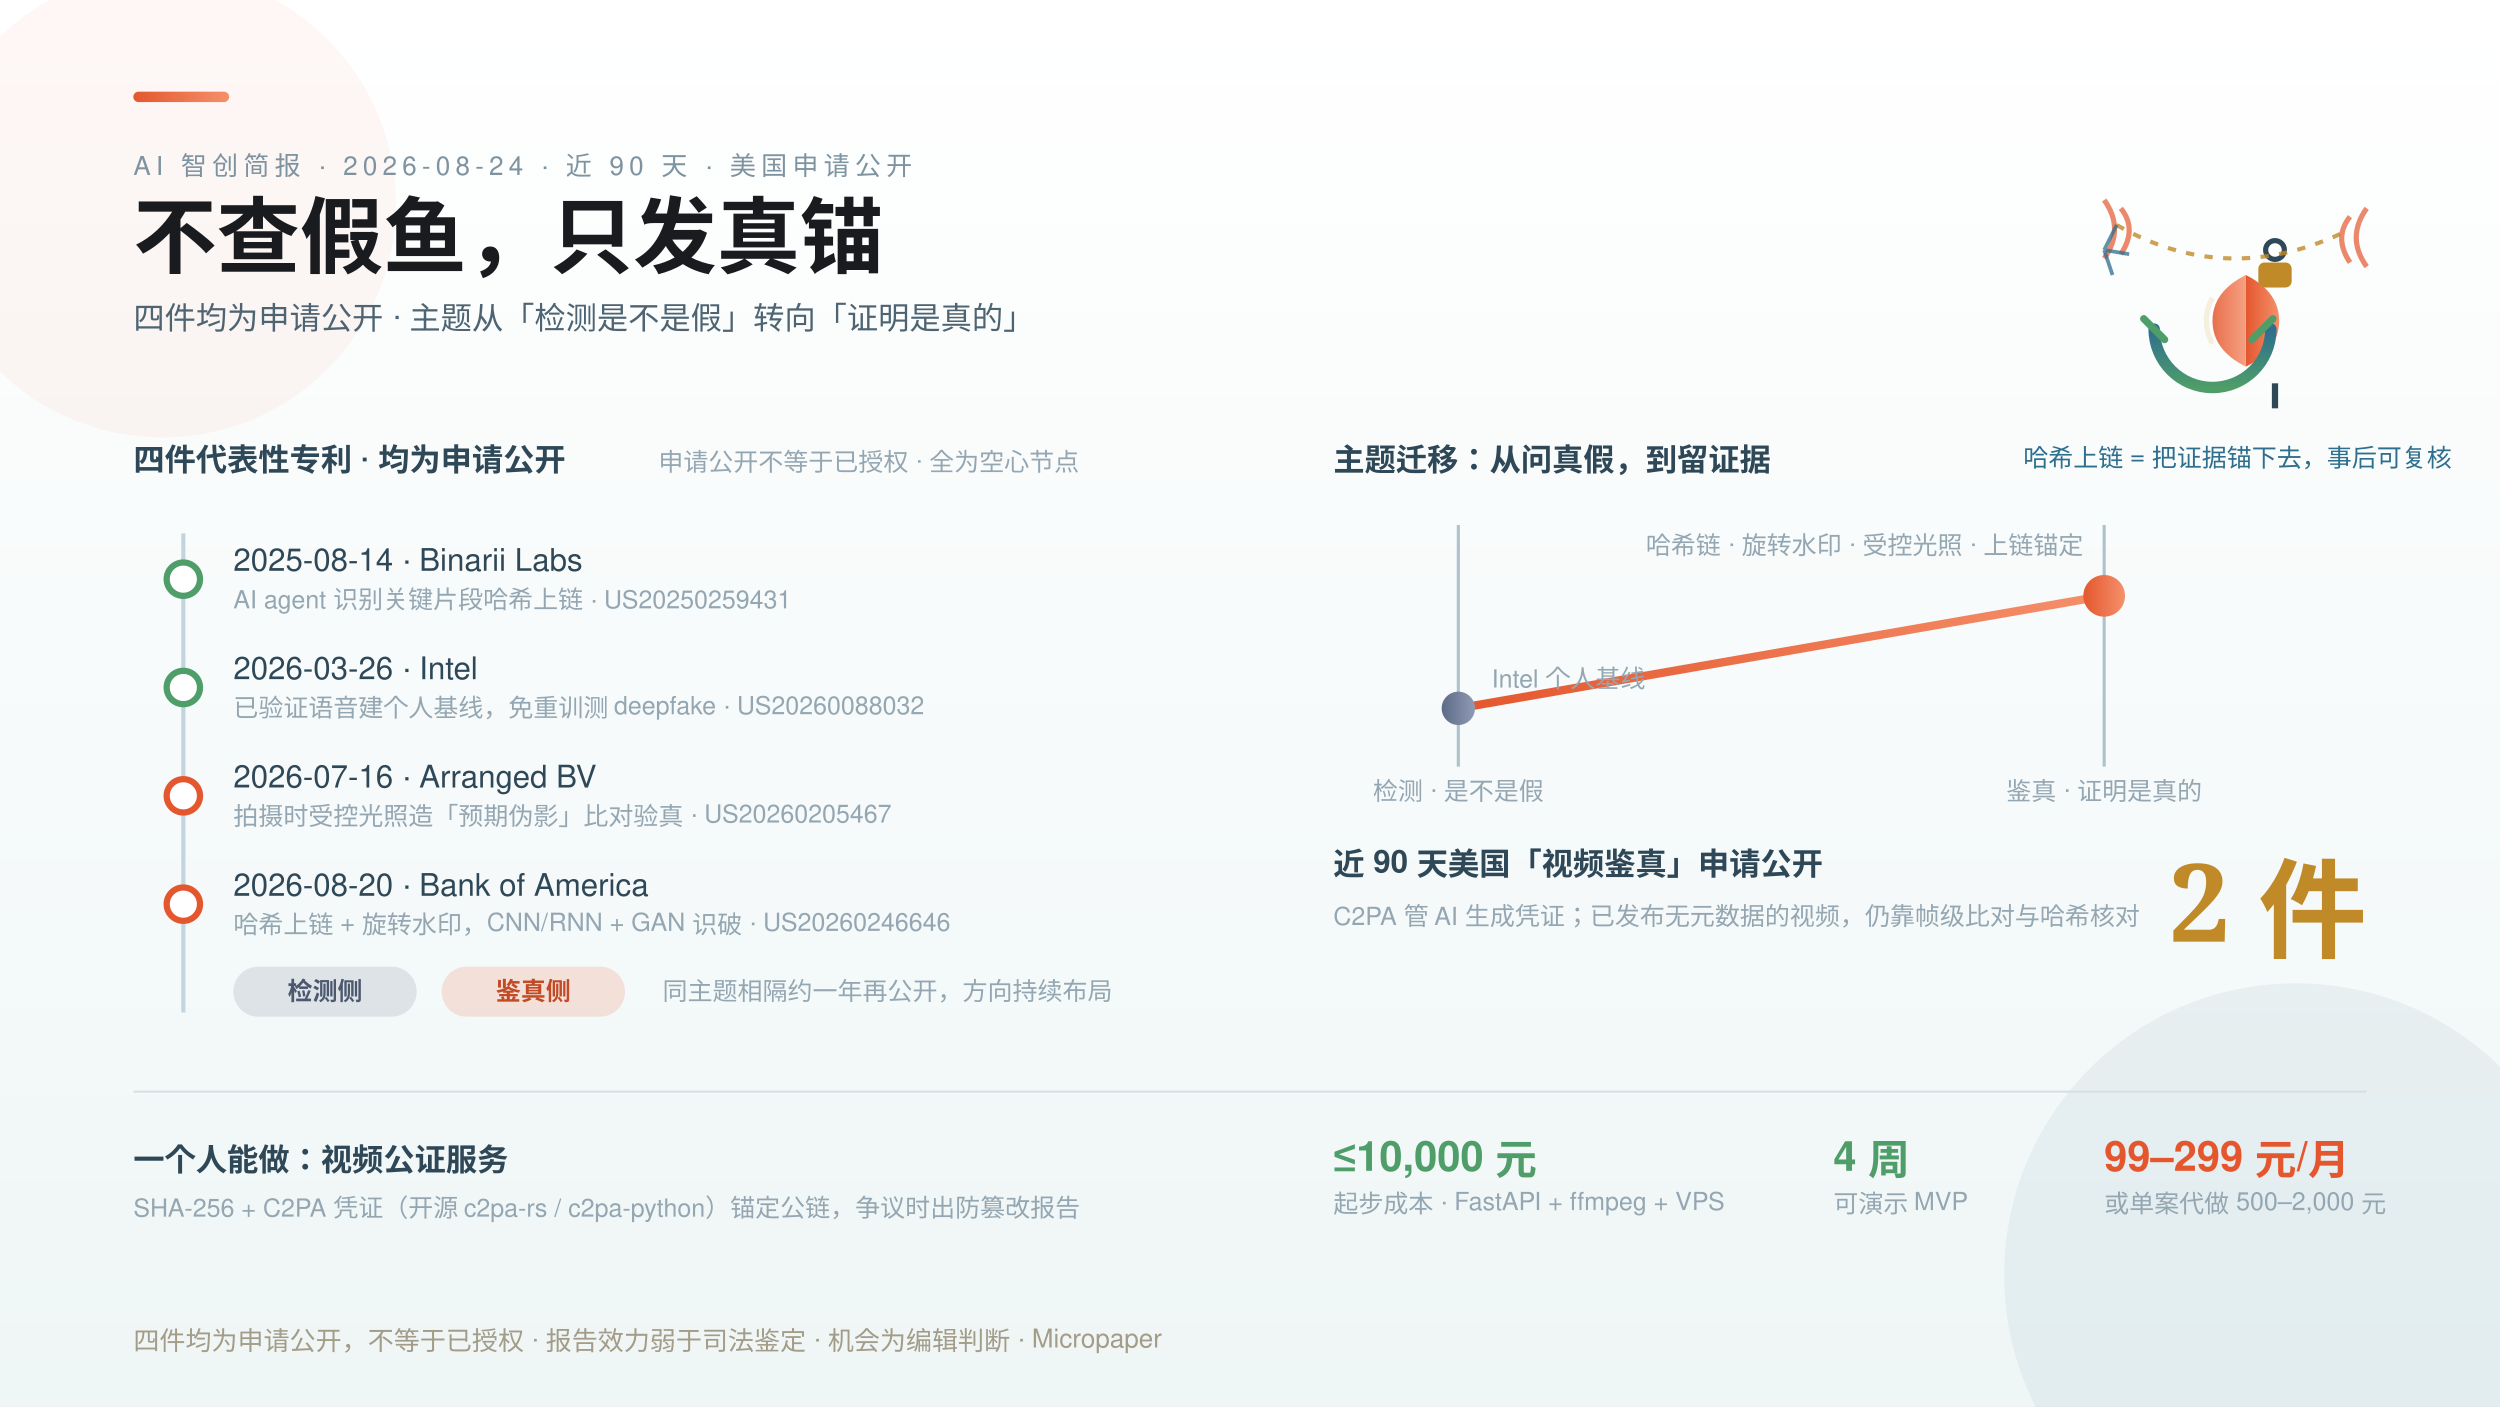
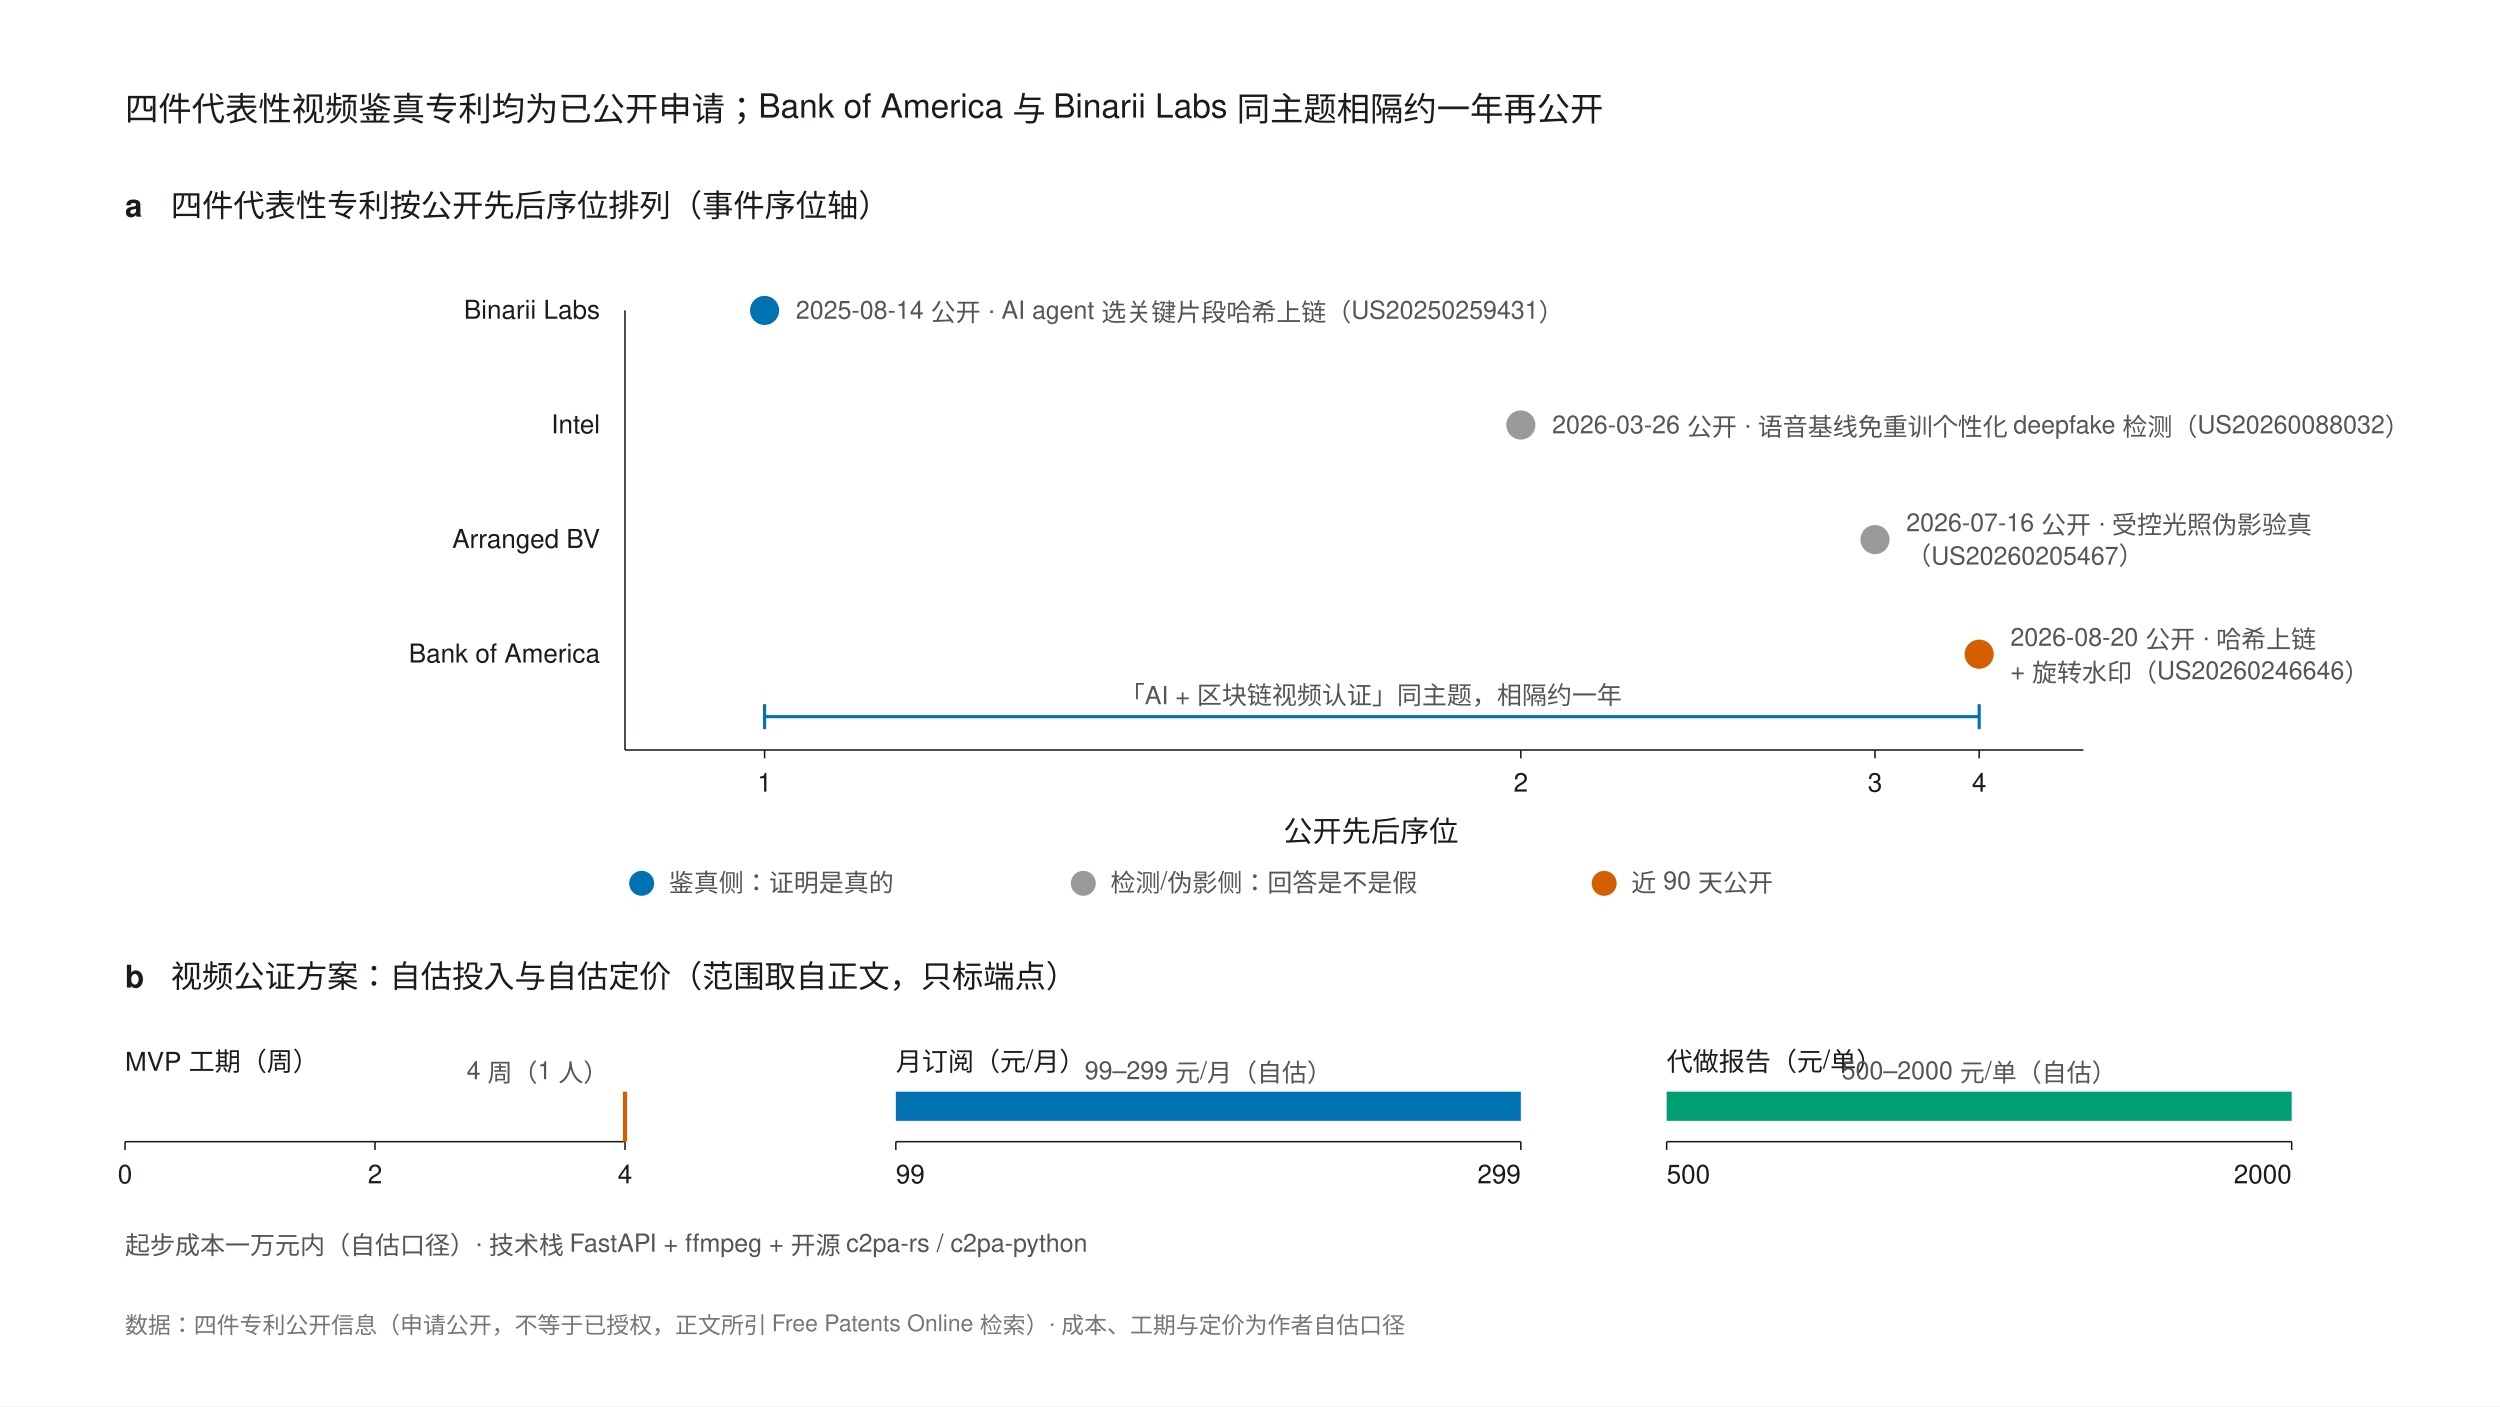
- <svg xmlns="http://www.w3.org/2000/svg" width="1200" height="675" viewBox="0 0 1200 675" font-family="'PingFang SC','Helvetica Neue',Helvetica,'Microsoft YaHei',sans-serif">
-   <defs>
-     <style>
-       .serif { font-family: 'Noto Serif SC','Songti SC','STSong',serif; }
-       .k { font-size: 12.5px; letter-spacing: 2.5px; fill: #7E93A0; }
-       .rl { font-size: 15px; fill: #2F4858; }
-       .val { font-size: 20px; font-weight: 700; }
-       .b { font-size: 12px; fill: #93A6B2; }
-     </style>
-     <linearGradient id="bg" x1="0" y1="0" x2="0" y2="1">
-       <stop offset="0" stop-color="#FFFFFF" />
-       <stop offset="1" stop-color="#EFF6F6" />
-     </linearGradient>
-     <linearGradient id="gNet" x1="0" y1="0" x2="1" y2="0">
-       <stop offset="0" stop-color="#2E6E8E" />
-       <stop offset="1" stop-color="#6FA6BE" />
-     </linearGradient>
-     <linearGradient id="gBuoy" x1="0" y1="0" x2="1" y2="0">
-       <stop offset="0" stop-color="#E4572E" />
-       <stop offset="1" stop-color="#F4906B" />
-     </linearGradient>
-     <linearGradient id="gKelp" x1="0" y1="0" x2="1" y2="0">
-       <stop offset="0" stop-color="#4F9D69" />
-       <stop offset="1" stop-color="#8FC99E" />
-     </linearGradient>
-     <linearGradient id="gBrass" x1="0" y1="0" x2="1" y2="0">
-       <stop offset="0" stop-color="#C08A28" />
-       <stop offset="1" stop-color="#E8C264" />
-     </linearGradient>
-     <linearGradient id="gSlate" x1="0" y1="0" x2="1" y2="0">
-       <stop offset="0" stop-color="#5E6B86" />
-       <stop offset="1" stop-color="#8F9BB5" />
-     </linearGradient>
-     <linearGradient id="gAnchor" x1="0" y1="0" x2="0" y2="1">
-       <stop offset="0" stop-color="#2E6E8E" />
-       <stop offset="1" stop-color="#4F9D69" />
-     </linearGradient>
-   </defs>
-   <rect width="1200" height="675" fill="url(#bg)" />
-   <circle cx="1102" cy="612" r="140" fill="#2E6E8E" opacity="0.07" />
-   <circle cx="78" cy="98" r="112" fill="#E4572E" opacity="0.05" />
-   <rect x="64" y="44" width="46" height="5" rx="2.5" fill="url(#gBuoy)" />
-   <text class="k" x="64" y="84">AI 智创简报 · 2026-08-24 · 近 90 天 · 美国申请公开</text>
-   <text class="serif" x="64" y="128" font-size="40" font-weight="700" fill="#1A1B1E">不查假鱼，只发真锚</text>
-   <text x="64" y="158" font-size="15" fill="#4E6472">四件均为申请公开 · 主题从「检测是不是假」转向「证明是真的」</text>
-   <g>
-     <path d="M 1078 132 q 16 8 16 22 q 0 14 -16 22" fill="url(#gBuoy)" />
-     <path d="M 1078 132 q -16 8 -16 22 q 0 14 16 22" fill="url(#gBuoy)" opacity="0.85" />
-     <path d="M 1062 143 a 22 22 0 0 0 0 22" fill="none" stroke="#F4EBD6" stroke-width="2.5" opacity="0.8" />
-     <rect x="1084" y="126" width="16" height="12" rx="3" fill="#C08A28" />
-     <line x1="1092" y1="184" x2="1092" y2="196" stroke="#2F4858" stroke-width="3" />
-     <circle cx="1092" cy="120" r="4.5" fill="none" stroke="#2F4858" stroke-width="2.5" />
-     <line x1="1068" y1="148" x2="1044" y2="148" stroke="url(#gBrass)" stroke-width="4.5" stroke-linecap="round" />
-     <path d="M 1034 158 a 28 28 0 0 0 56 0" fill="none" stroke="url(#gAnchor)" stroke-width="5.5" stroke-linecap="round" />
-     <path d="M 1029 153 l 10 10 m 52 -10 l -10 10" stroke="#4F9D69" stroke-width="3.5" stroke-linecap="round" />
-     <path d="M 1010 96 q 10 14 0 28 m 8 -24 q 8 10 0 22" stroke="#E4572E" stroke-width="2.5" fill="none" opacity="0.7" />
-     <path d="M 1136 100 q -10 14 0 28 m -8 -24 q -8 10 0 22" stroke="#E4572E" stroke-width="2.5" fill="none" opacity="0.7" />
-     <path d="M 1016 108 q 52 30 108 4" fill="none" stroke="#C08A28" stroke-width="2" stroke-dasharray="4 5" opacity="0.8" />
-     <path d="M 1016 108 l -6 12 m 0 0 l 12 2 m -12 -2 l 4 12" stroke="#2E6E8E" stroke-width="1.8" fill="none" opacity="0.75" />
-     <text x="1074" y="224" text-anchor="middle" font-size="12" fill="#2E6E8E">哈希上链 = 把证据锚下去，事后可复核</text>
+ <svg xmlns="http://www.w3.org/2000/svg" width="1200" height="675" viewBox="0 0 1200 675" font-family="'Helvetica Neue',Helvetica,Arial,'PingFang SC',sans-serif">
+   <rect width="1200" height="675" fill="#FFFFFF" />
+   <text x="60" y="58" font-size="16" fill="#1A1B1E">四件代表性视频鉴真专利均为已公开申请；Bank of America 与 Binarii Labs 同主题相隔约一年再公开</text>
+   <text x="60" y="104" font-size="15" font-weight="bold" fill="#1A1B1E">a</text>
+   <text x="82" y="104" font-size="15" fill="#1A1B1E">四件代表性专利按公开先后序位排列（事件序位轴）</text>
+   <text x="288" y="153" font-size="12.5" fill="#1A1B1E" text-anchor="end">Binarii Labs</text>
+   <circle cx="367" cy="149" r="7" fill="#0072B2" />
+   <text x="382" y="153" font-size="12" fill="#555">2025-08-14 公开 · AI agent 选关键片段哈希上链（US20250259431）</text>
+   <text x="288" y="208" font-size="12.5" fill="#1A1B1E" text-anchor="end">Intel</text>
+   <circle cx="730" cy="204" r="7" fill="#999999" />
+   <text x="745" y="208" font-size="12" fill="#555">2026-03-26 公开 · 语音基线免重训个性化 deepfake 检测（US20260088032）</text>
+   <text x="288" y="263" font-size="12.5" fill="#1A1B1E" text-anchor="end">Arranged BV</text>
+   <circle cx="900" cy="259" r="7" fill="#999999" />
+   <text x="915" y="255" font-size="12" fill="#555">2026-07-16 公开 · 受控光照伪影验真</text>
+   <text x="915" y="271" font-size="12" fill="#555">（US20260205467）</text>
+   <text x="288" y="318" font-size="12.5" fill="#1A1B1E" text-anchor="end">Bank of America</text>
+   <circle cx="950" cy="314" r="7" fill="#D55E00" />
+   <text x="965" y="310" font-size="12" fill="#555">2026-08-20 公开 · 哈希上链</text>
+   <text x="965" y="326" font-size="12" fill="#555">+ 旋转水印（US20260246646）</text>
+   <line x1="367" y1="344" x2="950" y2="344" stroke="#0072B2" stroke-width="1.5" />
+   <line x1="367" y1="338" x2="367" y2="350" stroke="#0072B2" stroke-width="1.5" />
+   <line x1="950" y1="338" x2="950" y2="350" stroke="#0072B2" stroke-width="1.5" />
+   <text x="658" y="338" font-size="12" fill="#555" text-anchor="middle">「AI + 区块链视频认证」同主题，相隔约一年</text>
+   <line x1="300" y1="149" x2="300" y2="360" stroke="#1A1B1E" stroke-width="0.75" />
+   <line x1="300" y1="360" x2="1000" y2="360" stroke="#1A1B1E" stroke-width="0.75" />
+   <g stroke="#1A1B1E" stroke-width="0.75">
+     <line x1="367" y1="360" x2="367" y2="364" />
+     <line x1="730" y1="360" x2="730" y2="364" />
+     <line x1="900" y1="360" x2="900" y2="364" />
+     <line x1="950" y1="360" x2="950" y2="364" />
  </g>
-   <g>
-     <text class="rl" x="64" y="226" font-weight="700">四件代表性专利 · 均为申请公开</text>
-     <text class="b" x="316" y="226">申请公开不等于已授权 · 全为空心节点</text>
-     <line x1="88" y1="256" x2="88" y2="486" stroke="#C4D4DC" stroke-width="2" />
-     <circle cx="88" cy="278" r="8" fill="#FFFFFF" stroke="#4F9D69" stroke-width="3" />
-     <text class="rl" x="112" y="274">2025-08-14 · Binarii Labs</text>
-     <text class="b" x="112" y="292">AI agent 识别关键片段哈希上链 · US20250259431</text>
-     <circle cx="88" cy="330" r="8" fill="#FFFFFF" stroke="#4F9D69" stroke-width="3" />
-     <text class="rl" x="112" y="326">2026-03-26 · Intel</text>
-     <text class="b" x="112" y="344">已验证语音建个人基线，免重训测 deepfake · US20260088032</text>
-     <circle cx="88" cy="382" r="8" fill="#FFFFFF" stroke="#E4572E" stroke-width="3" />
-     <text class="rl" x="112" y="378">2026-07-16 · Arranged BV</text>
-     <text class="b" x="112" y="396">拍摄时受控光照造「预期伪影」比对验真 · US20260205467</text>
-     <circle cx="88" cy="434" r="8" fill="#FFFFFF" stroke="#E4572E" stroke-width="3" />
-     <text class="rl" x="112" y="430">2026-08-20 · Bank of America</text>
-     <text class="b" x="112" y="448">哈希上链 + 旋转水印，CNN/RNN + GAN 识破 · US20260246646</text>
-     <rect x="112" y="464" width="88" height="24" rx="12" fill="#5E6B86" opacity="0.16" />
-     <text x="156" y="480" text-anchor="middle" font-size="12" fill="#4C586F" font-weight="700">检测侧</text>
-     <rect x="212" y="464" width="88" height="24" rx="12" fill="#E4572E" opacity="0.16" />
-     <text x="256" y="480" text-anchor="middle" font-size="12" fill="#C24A24" font-weight="700">鉴真侧</text>
-     <text class="b" x="318" y="480">同主题相隔约一年再公开，方向持续布局</text>
+   <g font-size="12.5" fill="#1A1B1E" text-anchor="middle">
+     <text x="367" y="380">1</text>
+     <text x="730" y="380">2</text>
+     <text x="900" y="380">3</text>
+     <text x="950" y="380">4</text>
  </g>
-   <g>
-     <text class="rl" x="640" y="226" font-weight="700">主题迁移：从问真假，到留证据</text>
-     <line x1="700" y1="252" x2="700" y2="368" stroke="#AEC2CC" stroke-width="1.5" />
-     <line x1="1010" y1="252" x2="1010" y2="368" stroke="#AEC2CC" stroke-width="1.5" />
-     <text class="b" x="700" y="384" text-anchor="middle">检测 · 是不是假</text>
-     <text class="b" x="1010" y="384" text-anchor="middle" fill="#C24A24">鉴真 · 证明是真的</text>
-     <line x1="700" y1="340" x2="1010" y2="286" stroke="url(#gBuoy)" stroke-width="4" />
-     <circle cx="700" cy="340" r="8" fill="url(#gSlate)" />
-     <circle cx="1010" cy="286" r="10" fill="url(#gBuoy)" />
-     <text class="b" x="716" y="330" fill="#4C586F">Intel 个人基线</text>
-     <text class="b" x="1000" y="266" text-anchor="end" fill="#C24A24">哈希链 · 旋转水印 · 受控光照 · 上链锚定</text>
-     <text class="serif" x="1136" y="452" text-anchor="end" font-size="52" font-weight="700" fill="#C08A28">2 件</text>
-     <text class="rl" x="640" y="420" font-weight="700">近 90 天美国「视频鉴真」申请公开</text>
-     <text class="b" x="640" y="444">C2PA 管 AI 生成凭证；已发布无元数据的视频，仍靠帧级比对与哈希核对</text>
+   <text x="658" y="404" font-size="14" fill="#1A1B1E" text-anchor="middle">公开先后序位</text>
+   <g font-size="12" fill="#555">
+     <circle cx="308" cy="424" r="6" fill="#0072B2" />
+     <text x="321" y="428">鉴真侧：证明是真的</text>
+     <circle cx="520" cy="424" r="6" fill="#999999" />
+     <text x="533" y="428">检测/伪影侧：回答是不是假</text>
+     <circle cx="770" cy="424" r="6" fill="#D55E00" />
+     <text x="783" y="428">近 90 天公开</text>
  </g>
-   <line x1="64" y1="524" x2="1136" y2="524" stroke="#D5E0E4" />
-   <g>
-     <text class="rl" x="64" y="562" font-weight="700">一个人能做：视频公证服务</text>
-     <text class="b" x="64" y="584">SHA-256 + C2PA 凭证（开源 c2pa-rs / c2pa-python）锚定公链，争议时出防篡改报告</text>
-     <text class="val" x="640" y="562" fill="#4F9D69">≤10,000 元</text>
-     <text class="b" x="640" y="582">起步成本 · FastAPI + ffmpeg + VPS</text>
-     <text class="val" x="880" y="562" fill="#4F9D69">4 周</text>
-     <text class="b" x="880" y="582">可演示 MVP</text>
-     <text class="val" x="1010" y="562" fill="#E4572E">99–299 元/月</text>
-     <text class="b" x="1010" y="582">或单案代做 500–2,000 元</text>
+   <text x="60" y="474" font-size="15" font-weight="bold" fill="#1A1B1E">b</text>
+   <text x="82" y="474" font-size="15" fill="#1A1B1E">视频公证方案：自估投入与自估定价（范围取自正文，只标端点）</text>
+   <g font-size="12.5" fill="#1A1B1E">
+     <text x="60" y="514">MVP 工期（周）</text>
+     <text x="430" y="514">月订阅（元/月）</text>
+     <text x="800" y="514">代做报告（元/单）</text>
  </g>
-   <text x="64" y="648" font-size="12.5" fill="#A29C88">四件均为申请公开，不等于已授权 · 报告效力弱于司法鉴定 · 机会为编辑判断 · Micropaper</text>
+   <line x1="60" y1="548" x2="300" y2="548" stroke="#1A1B1E" stroke-width="0.75" />
+   <g stroke="#1A1B1E" stroke-width="0.75">
+     <line x1="60" y1="548" x2="60" y2="552" />
+     <line x1="180" y1="548" x2="180" y2="552" />
+     <line x1="300" y1="548" x2="300" y2="552" />
+   </g>
+   <g font-size="12.5" fill="#1A1B1E" text-anchor="middle">
+     <text x="60" y="568">0</text>
+     <text x="180" y="568">2</text>
+     <text x="300" y="568">4</text>
+   </g>
+   <line x1="300" y1="524" x2="300" y2="548" stroke="#D55E00" stroke-width="2" />
+   <text x="292" y="518" font-size="12" fill="#555" text-anchor="end">4 周（1 人）</text>
+   <line x1="430" y1="548" x2="730" y2="548" stroke="#1A1B1E" stroke-width="0.75" />
+   <g stroke="#1A1B1E" stroke-width="0.75">
+     <line x1="430" y1="548" x2="430" y2="552" />
+     <line x1="730" y1="548" x2="730" y2="552" />
+   </g>
+   <g font-size="12.5" fill="#1A1B1E">
+     <text x="430" y="568" text-anchor="start">99</text>
+     <text x="730" y="568" text-anchor="end">299</text>
+   </g>
+   <rect x="430" y="524" width="300" height="14" fill="#0072B2" />
+   <text x="580" y="518" font-size="12" fill="#555" text-anchor="middle">99–299 元/月（自估）</text>
+   <line x1="800" y1="548" x2="1100" y2="548" stroke="#1A1B1E" stroke-width="0.75" />
+   <g stroke="#1A1B1E" stroke-width="0.75">
+     <line x1="800" y1="548" x2="800" y2="552" />
+     <line x1="1100" y1="548" x2="1100" y2="552" />
+   </g>
+   <g font-size="12.5" fill="#1A1B1E">
+     <text x="800" y="568" text-anchor="start">500</text>
+     <text x="1100" y="568" text-anchor="end">2000</text>
+   </g>
+   <rect x="800" y="524" width="300" height="14" fill="#009E73" />
+   <text x="950" y="518" font-size="12" fill="#555" text-anchor="middle">500–2000 元/单（自估）</text>
+   <text x="60" y="602" font-size="12" fill="#555">起步成本一万元内（自估口径）· 技术栈 FastAPI + ffmpeg + 开源 c2pa-rs / c2pa-python</text>
+   <text x="60" y="640" font-size="11" fill="#767676">数据：四件专利公开信息（申请公开，不等于已授权，正文所引 Free Patents Online 检索）· 成本、工期与定价为作者自估口径</text>
</svg>
